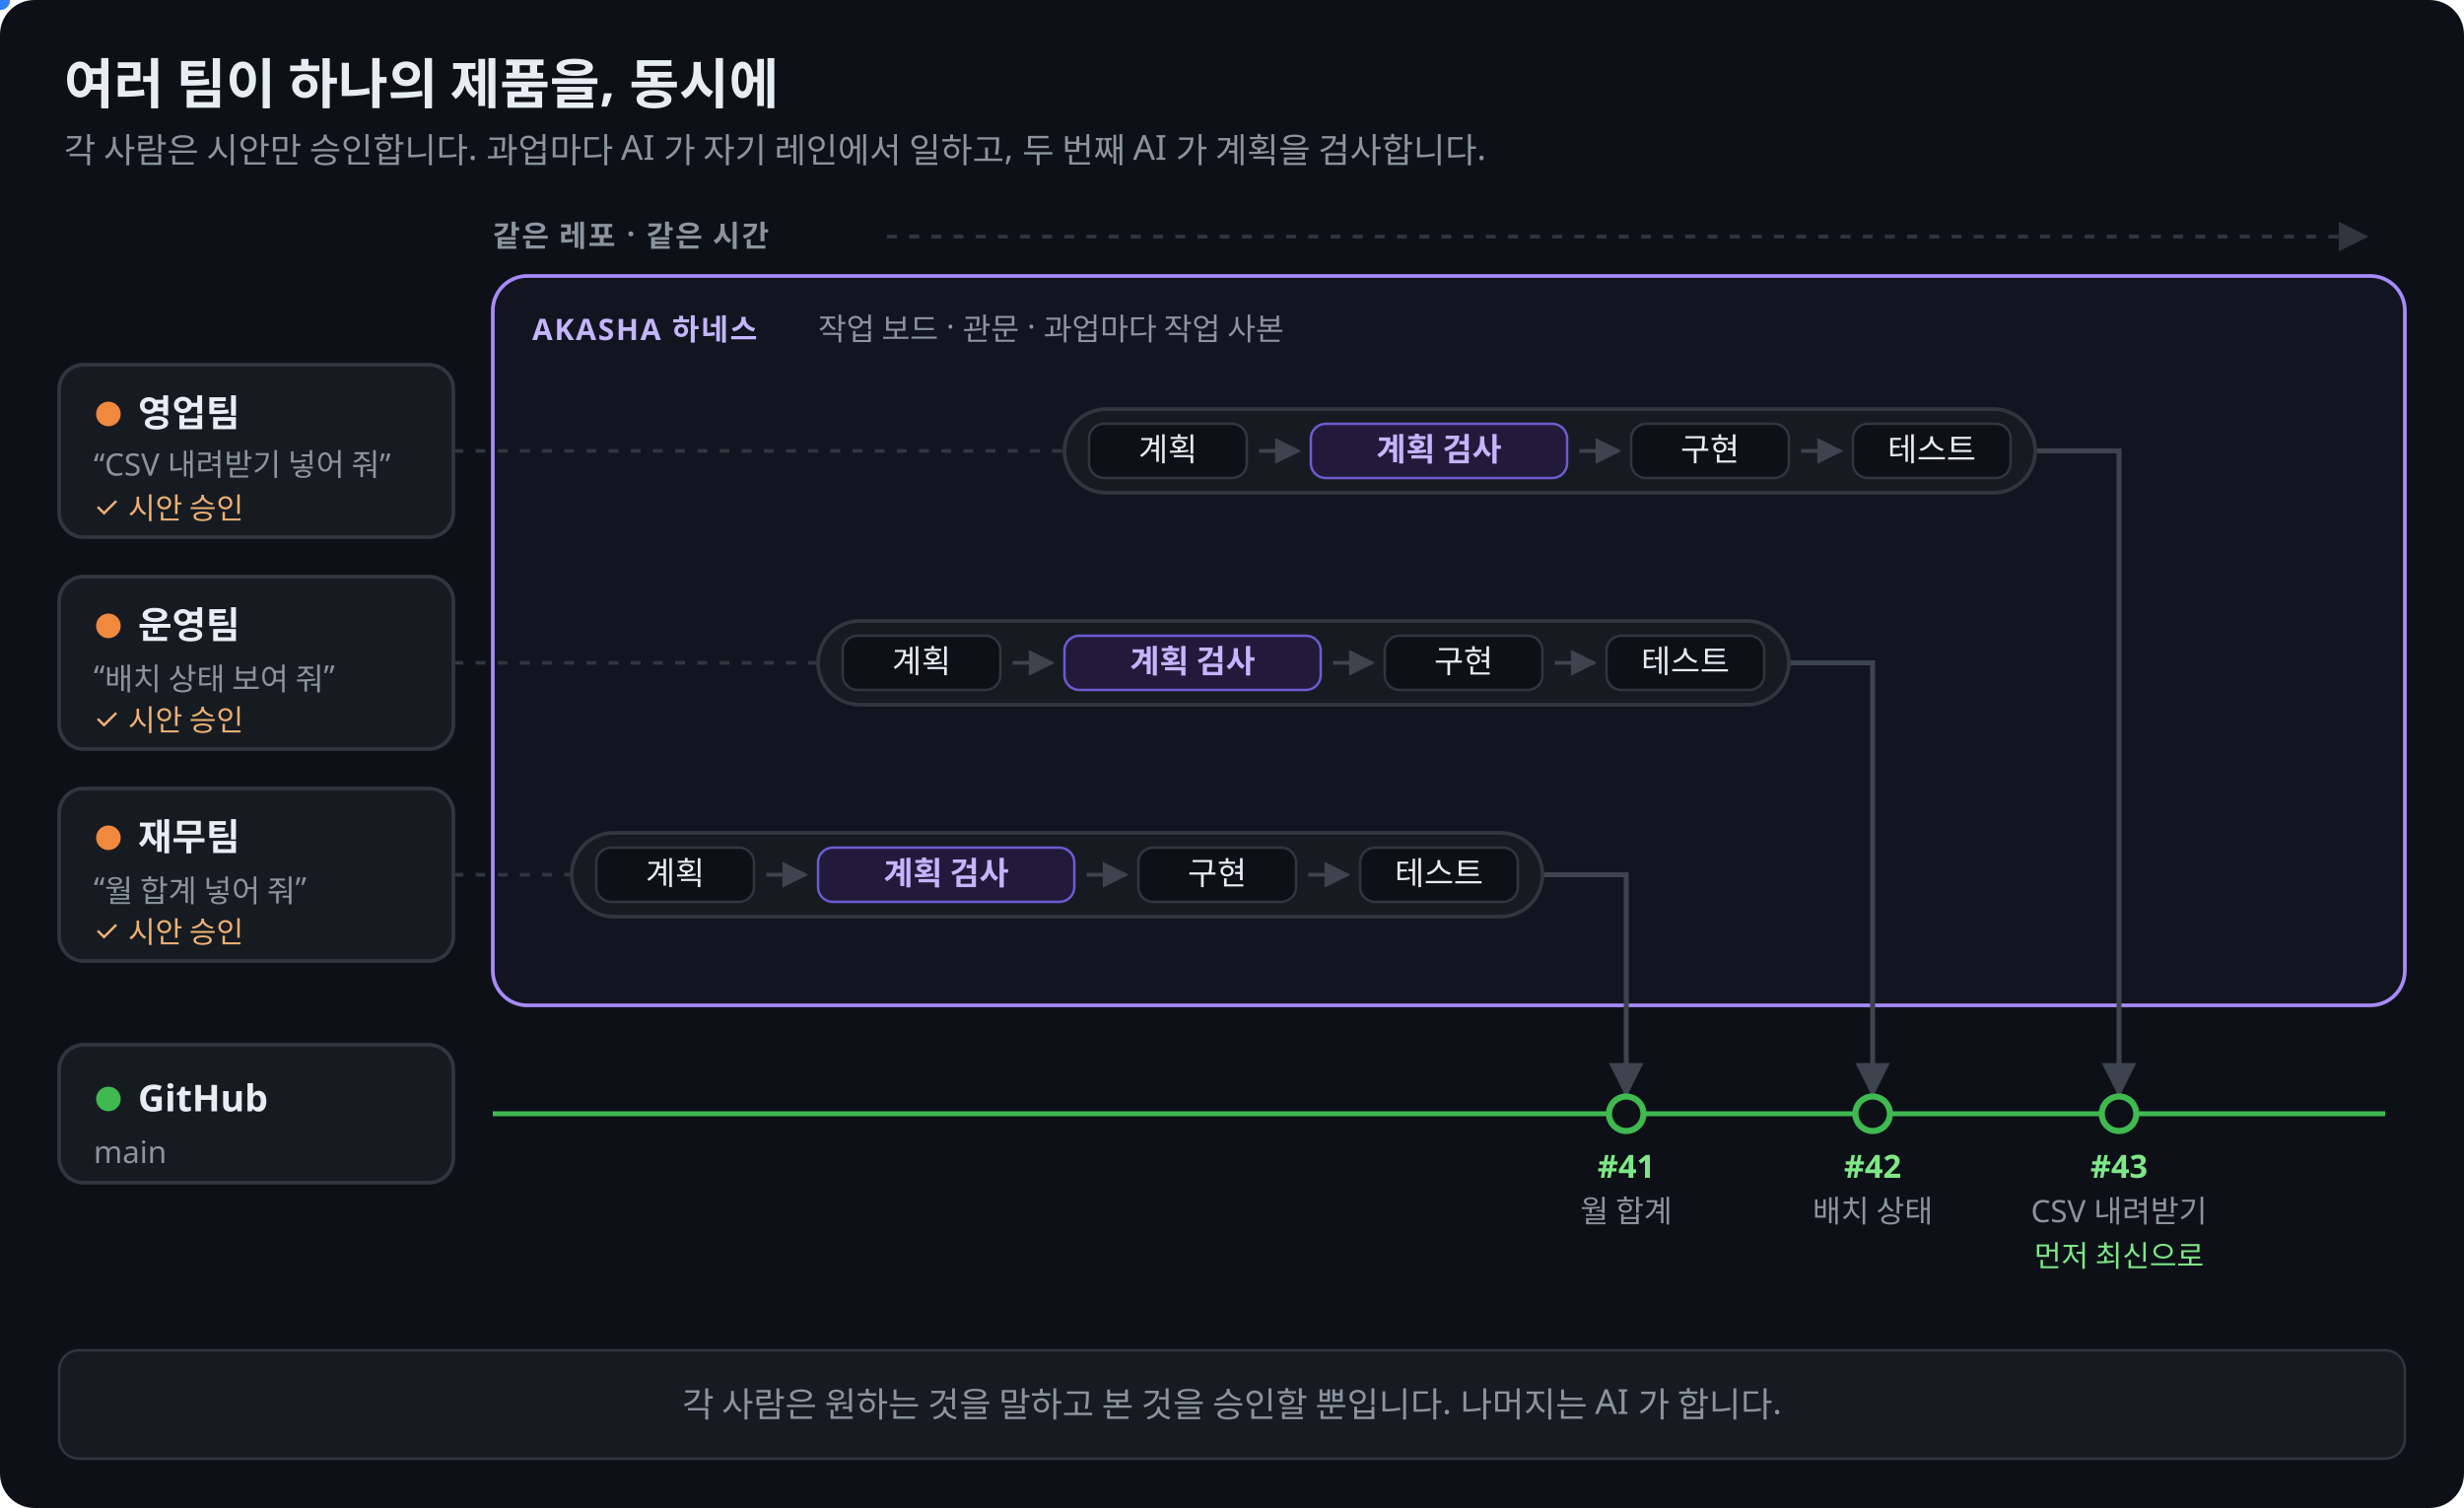
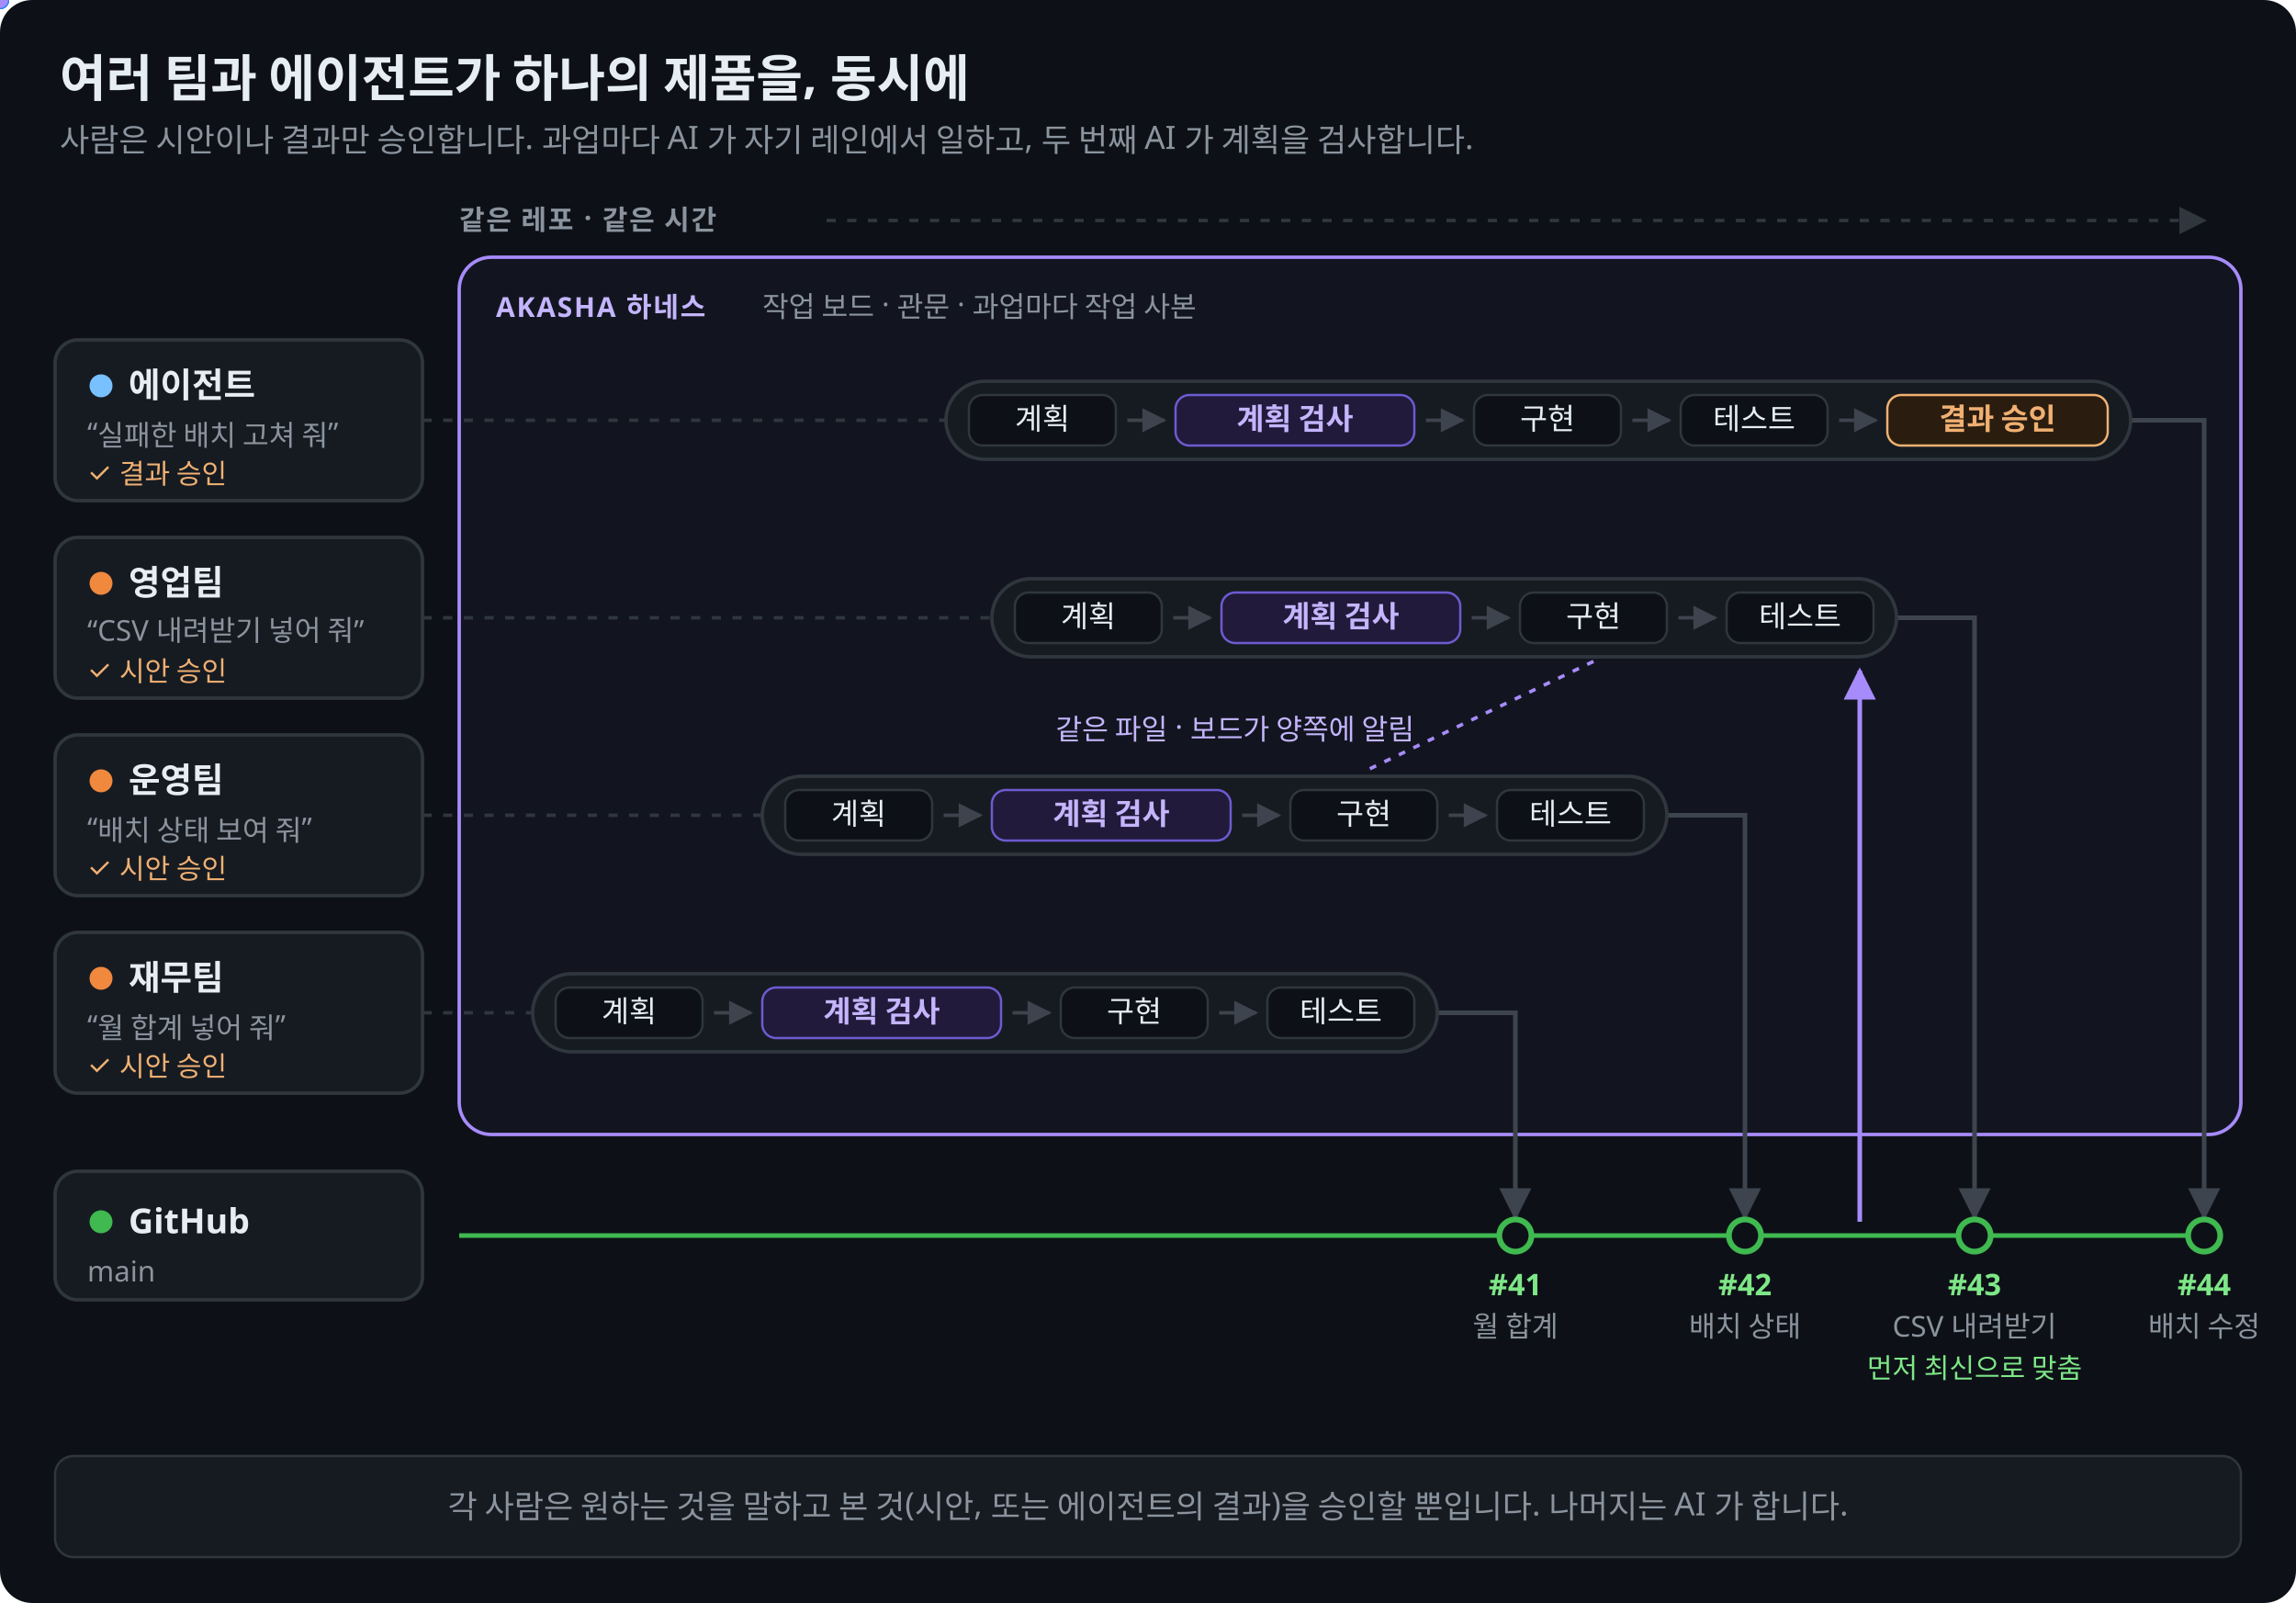
- <svg xmlns="http://www.w3.org/2000/svg" width="1000" height="612" viewBox="0 0 1000 612" role="img" aria-label="여러 팀이 동시에 요청합니다. 각 사람은 시안만 승인합니다. 과업마다 AI 가 계획하고, 두 번째 AI 가 계획을 검사하고, 구현과 테스트를 합니다. 모든 팀의 과업이 하나씩 하나의 제품으로 합쳐지고, 뒤 과업은 먼저 최신으로 맞춥니다.">
+ <svg xmlns="http://www.w3.org/2000/svg" width="1000" height="698" viewBox="0 0 1000 698" role="img" aria-label="여러 팀과 에이전트가 동시에 요청합니다. 각 사람은 시안만 승인하고, 에이전트에게 맡긴 사람은 머지 직전에 결과를 승인합니다. 과업마다 AI 가 계획하고, 두 번째 AI 가 계획을 검사하고, 구현과 테스트를 합니다. 같은 파일을 고치는 두 과업에는 보드가 양쪽에 알립니다. 모든 과업이 하나씩 하나의 제품으로 합쳐지고, 뒤 과업은 앞서 합쳐진 것을 먼저 받아 최신으로 맞춥니다.">
  <style>
text{font-family:-apple-system,BlinkMacSystemFont,"Segoe UI","Noto Sans","Malgun Gothic",Helvetica,Arial,sans-serif;fill:#e6edf3}
.title{font-size:22px;font-weight:700}
.sub{font-size:14px;fill:#8b949e}
.label{font-size:12px;font-weight:600;letter-spacing:.06em;fill:#8b949e}
.akasha{font-size:12px;font-weight:700;letter-spacing:.06em;fill:#c4b5fd}
.name{font-size:15px;font-weight:700}
.small{font-size:12.5px;fill:#8b949e}
- .msg{font-size:13px;paint-order:stroke;stroke:#0d1117;stroke-width:5px;stroke-linejoin:round}
- .row{font-size:13px;font-weight:600}
.how{font-size:12.5px;fill:#8b949e}
.gate{font-size:12.5px;fill:#c4b5fd}
.who{font-size:12px;fill:#f0b072}
.gh{font-size:12px;fill:#7ee787}
- .ai{font-size:13px;fill:#79c0ff}
.foot{font-size:14px;fill:#8b949e}
- .code{font-family:ui-monospace,SFMono-Regular,Consolas,"Liberation Mono",monospace}
.bar{font-size:13px}
.commit{font-size:13px;font-weight:700;fill:#7ee787}
.gatehead{font-size:13px;font-weight:600;fill:#c4b5fd}
+ .okhead{font-size:13px;font-weight:600;fill:#f0b072}
@media (prefers-reduced-motion:reduce){.dot{display:none}}
</style>
  <defs>
    <marker id="head" viewBox="0 0 10 10" refX="9" refY="5" markerWidth="7" markerHeight="7" orient="auto">
      <path d="M0,0 L10,5 L0,10 z" fill="#3d444d" />
    </marker>
    <marker id="time" viewBox="0 0 10 10" refX="9" refY="5" markerWidth="8" markerHeight="8" orient="auto">
      <path d="M0,0 L10,5 L0,10 z" fill="#30363d" />
    </marker>
    <marker id="stack" viewBox="0 0 10 10" refX="9" refY="5" markerWidth="7" markerHeight="7" orient="auto">
      <path d="M0,0 L10,5 L0,10 z" fill="#a78bfa" />
    </marker>
  </defs>
-   <rect width="1000" height="612" rx="14" fill="#0d1117" />
-   <text x="26" y="42" class="title">여러 팀이 하나의 제품을, 동시에</text>
-   <text x="26" y="66" class="sub">각 사람은 시안만 승인합니다. 과업마다 AI 가 자기 레인에서 일하고, 두 번째 AI 가 계획을 검사합니다.</text>
+   <rect width="1000" height="698" rx="14" fill="#0d1117" />
+   <text x="26" y="42" class="title">여러 팀과 에이전트가 하나의 제품을, 동시에</text>
+   <text x="26" y="66" class="sub">사람은 시안이나 결과만 승인합니다. 과업마다 AI 가 자기 레인에서 일하고, 두 번째 AI 가 계획을 검사합니다.</text>
  <text x="200" y="100" class="label">같은 레포 · 같은 시간</text>
  <path d="M360,96 L960,96" stroke="#30363d" stroke-width="1.5" stroke-dasharray="4 5" marker-end="url(#time)" />
-   <rect x="200" y="112" width="776" height="296" rx="14" fill="#a78bfa" fill-opacity=".04" stroke="#a78bfa" stroke-width="1.5" />
+   <rect x="200" y="112" width="776" height="382" rx="14" fill="#a78bfa" fill-opacity=".04" stroke="#a78bfa" stroke-width="1.5" />
  <text x="216" y="138" class="akasha">AKASHA 하네스</text>
  <text x="332" y="138" class="small">작업 보드 · 관문 · 과업마다 작업 사본</text>
-   <path d="M200,452 L968,452" stroke="#3fb950" stroke-width="2" />
-   <path d="M184,183 L432,183" stroke="#30363d" stroke-width="1.5" stroke-dasharray="4 5" />
-   <path d="M826,183 L860,183 L860,444" stroke="#3d444d" stroke-width="2" fill="none" marker-end="url(#head)" />
+   <path d="M200,538 L968,538" stroke="#3fb950" stroke-width="2" />
+   <path d="M184,183 L412,183" stroke="#30363d" stroke-width="1.5" stroke-dasharray="4 5" />
+   <path d="M928,183 L960,183 L960,530" stroke="#3d444d" stroke-width="2" fill="none" marker-end="url(#head)" />
  <circle r="4" fill="#2f81f7" class="dot">
-     <animateMotion dur="4s" begin="-0.0s" repeatCount="indefinite" path="M184,183 L860,183 L860,452" />
+     <animateMotion dur="4s" begin="-3.0s" repeatCount="indefinite" path="M184,183 L960,183 L960,538" />
  </circle>
-   <path d="M184,269 L332,269" stroke="#30363d" stroke-width="1.5" stroke-dasharray="4 5" />
-   <path d="M726,269 L760,269 L760,444" stroke="#3d444d" stroke-width="2" fill="none" marker-end="url(#head)" />
+   <path d="M184,269 L432,269" stroke="#30363d" stroke-width="1.5" stroke-dasharray="4 5" />
+   <path d="M826,269 L860,269 L860,530" stroke="#3d444d" stroke-width="2" fill="none" marker-end="url(#head)" />
  <circle r="4" fill="#2f81f7" class="dot">
-     <animateMotion dur="4s" begin="-1.3s" repeatCount="indefinite" path="M184,269 L760,269 L760,452" />
+     <animateMotion dur="4s" begin="-0.0s" repeatCount="indefinite" path="M184,269 L860,269 L860,538" />
  </circle>
-   <path d="M184,355 L232,355" stroke="#30363d" stroke-width="1.5" stroke-dasharray="4 5" />
-   <path d="M626,355 L660,355 L660,444" stroke="#3d444d" stroke-width="2" fill="none" marker-end="url(#head)" />
+   <path d="M184,355 L332,355" stroke="#30363d" stroke-width="1.5" stroke-dasharray="4 5" />
+   <path d="M726,355 L760,355 L760,530" stroke="#3d444d" stroke-width="2" fill="none" marker-end="url(#head)" />
  <circle r="4" fill="#2f81f7" class="dot">
-     <animateMotion dur="4s" begin="-2.6s" repeatCount="indefinite" path="M184,355 L660,355 L660,452" />
+     <animateMotion dur="4s" begin="-1.0s" repeatCount="indefinite" path="M184,355 L760,355 L760,538" />
+   </circle>
+   <path d="M184,441 L232,441" stroke="#30363d" stroke-width="1.5" stroke-dasharray="4 5" />
+   <path d="M626,441 L660,441 L660,530" stroke="#3d444d" stroke-width="2" fill="none" marker-end="url(#head)" />
+   <circle r="4" fill="#2f81f7" class="dot">
+     <animateMotion dur="4s" begin="-2.0s" repeatCount="indefinite" path="M184,441 L660,441 L660,538" />
  </circle>
  <rect x="24" y="148" width="160" height="70" rx="10" fill="#161b22" stroke="#30363d" stroke-width="1.5" />
-   <circle cx="44" cy="168" r="5" fill="#f0883e" />
-   <text x="56" y="173" class="name">영업팀</text>
-   <text x="38" y="193" class="small">“CSV 내려받기 넣어 줘”</text>
-   <text x="38" y="210" class="who">✓ 시안 승인</text>
-   <rect x="432" y="166" width="394" height="34" rx="17" fill="#161b22" stroke="#30363d" stroke-width="1.5" />
-   <rect x="442" y="172" width="64" height="22" rx="6" fill="#0d1117" stroke="#30363d" />
-   <text x="474.0" y="187" class="bar" text-anchor="middle">계획</text>
-   <path d="M511,183 L527,183" stroke="#3d444d" stroke-width="1.5" marker-end="url(#head)" />
-   <rect x="532" y="172" width="104" height="22" rx="6" fill="#211a3a" stroke="#6d5bd0" />
-   <text x="584.0" y="187" class="gatehead" text-anchor="middle">계획 검사</text>
-   <path d="M641,183 L657,183" stroke="#3d444d" stroke-width="1.5" marker-end="url(#head)" />
-   <rect x="662" y="172" width="64" height="22" rx="6" fill="#0d1117" stroke="#30363d" />
-   <text x="694.0" y="187" class="bar" text-anchor="middle">구현</text>
-   <path d="M731,183 L747,183" stroke="#3d444d" stroke-width="1.5" marker-end="url(#head)" />
-   <rect x="752" y="172" width="64" height="22" rx="6" fill="#0d1117" stroke="#30363d" />
-   <text x="784.0" y="187" class="bar" text-anchor="middle">테스트</text>
-   <circle cx="860" cy="452" r="7" fill="#0d1117" stroke="#3fb950" stroke-width="2.5" />
-   <text x="860" y="478" class="commit" text-anchor="middle">#43</text>
-   <text x="860" y="496" class="how" text-anchor="middle">CSV 내려받기</text>
+   <circle cx="44" cy="168" r="5" fill="#79c0ff" />
+   <text x="56" y="173" class="name">에이전트</text>
+   <text x="38" y="193" class="small">“실패한 배치 고쳐 줘”</text>
+   <text x="38" y="210" class="who">✓ 결과 승인</text>
+   <rect x="412" y="166" width="516" height="34" rx="17" fill="#161b22" stroke="#30363d" stroke-width="1.5" />
+   <rect x="422" y="172" width="64" height="22" rx="6" fill="#0d1117" stroke="#30363d" />
+   <text x="454.0" y="187" class="bar" text-anchor="middle">계획</text>
+   <path d="M491,183 L507,183" stroke="#3d444d" stroke-width="1.5" marker-end="url(#head)" />
+   <rect x="512" y="172" width="104" height="22" rx="6" fill="#211a3a" stroke="#6d5bd0" />
+   <text x="564.0" y="187" class="gatehead" text-anchor="middle">계획 검사</text>
+   <path d="M621,183 L637,183" stroke="#3d444d" stroke-width="1.5" marker-end="url(#head)" />
+   <rect x="642" y="172" width="64" height="22" rx="6" fill="#0d1117" stroke="#30363d" />
+   <text x="674.0" y="187" class="bar" text-anchor="middle">구현</text>
+   <path d="M711,183 L727,183" stroke="#3d444d" stroke-width="1.5" marker-end="url(#head)" />
+   <rect x="732" y="172" width="64" height="22" rx="6" fill="#0d1117" stroke="#30363d" />
+   <text x="764.0" y="187" class="bar" text-anchor="middle">테스트</text>
+   <path d="M801,183 L817,183" stroke="#3d444d" stroke-width="1.5" marker-end="url(#head)" />
+   <rect x="822" y="172" width="96" height="22" rx="6" fill="#2a1d0f" stroke="#f0b072" />
+   <text x="870.0" y="187" class="okhead" text-anchor="middle">결과 승인</text>
+   <circle cx="960" cy="538" r="7" fill="#0d1117" stroke="#3fb950" stroke-width="2.5" />
+   <text x="960" y="564" class="commit" text-anchor="middle">#44</text>
+   <text x="960" y="582" class="how" text-anchor="middle">배치 수정</text>
  <rect x="24" y="234" width="160" height="70" rx="10" fill="#161b22" stroke="#30363d" stroke-width="1.5" />
  <circle cx="44" cy="254" r="5" fill="#f0883e" />
-   <text x="56" y="259" class="name">운영팀</text>
-   <text x="38" y="279" class="small">“배치 상태 보여 줘”</text>
+   <text x="56" y="259" class="name">영업팀</text>
+   <text x="38" y="279" class="small">“CSV 내려받기 넣어 줘”</text>
  <text x="38" y="296" class="who">✓ 시안 승인</text>
-   <rect x="332" y="252" width="394" height="34" rx="17" fill="#161b22" stroke="#30363d" stroke-width="1.5" />
-   <rect x="342" y="258" width="64" height="22" rx="6" fill="#0d1117" stroke="#30363d" />
-   <text x="374.0" y="273" class="bar" text-anchor="middle">계획</text>
-   <path d="M411,269 L427,269" stroke="#3d444d" stroke-width="1.5" marker-end="url(#head)" />
-   <rect x="432" y="258" width="104" height="22" rx="6" fill="#211a3a" stroke="#6d5bd0" />
-   <text x="484.0" y="273" class="gatehead" text-anchor="middle">계획 검사</text>
-   <path d="M541,269 L557,269" stroke="#3d444d" stroke-width="1.5" marker-end="url(#head)" />
-   <rect x="562" y="258" width="64" height="22" rx="6" fill="#0d1117" stroke="#30363d" />
-   <text x="594.0" y="273" class="bar" text-anchor="middle">구현</text>
-   <path d="M631,269 L647,269" stroke="#3d444d" stroke-width="1.5" marker-end="url(#head)" />
-   <rect x="652" y="258" width="64" height="22" rx="6" fill="#0d1117" stroke="#30363d" />
-   <text x="684.0" y="273" class="bar" text-anchor="middle">테스트</text>
-   <circle cx="760" cy="452" r="7" fill="#0d1117" stroke="#3fb950" stroke-width="2.5" />
-   <text x="760" y="478" class="commit" text-anchor="middle">#42</text>
-   <text x="760" y="496" class="how" text-anchor="middle">배치 상태</text>
+   <rect x="432" y="252" width="394" height="34" rx="17" fill="#161b22" stroke="#30363d" stroke-width="1.5" />
+   <rect x="442" y="258" width="64" height="22" rx="6" fill="#0d1117" stroke="#30363d" />
+   <text x="474.0" y="273" class="bar" text-anchor="middle">계획</text>
+   <path d="M511,269 L527,269" stroke="#3d444d" stroke-width="1.5" marker-end="url(#head)" />
+   <rect x="532" y="258" width="104" height="22" rx="6" fill="#211a3a" stroke="#6d5bd0" />
+   <text x="584.0" y="273" class="gatehead" text-anchor="middle">계획 검사</text>
+   <path d="M641,269 L657,269" stroke="#3d444d" stroke-width="1.5" marker-end="url(#head)" />
+   <rect x="662" y="258" width="64" height="22" rx="6" fill="#0d1117" stroke="#30363d" />
+   <text x="694.0" y="273" class="bar" text-anchor="middle">구현</text>
+   <path d="M731,269 L747,269" stroke="#3d444d" stroke-width="1.5" marker-end="url(#head)" />
+   <rect x="752" y="258" width="64" height="22" rx="6" fill="#0d1117" stroke="#30363d" />
+   <text x="784.0" y="273" class="bar" text-anchor="middle">테스트</text>
+   <circle cx="860" cy="538" r="7" fill="#0d1117" stroke="#3fb950" stroke-width="2.5" />
+   <text x="860" y="564" class="commit" text-anchor="middle">#43</text>
+   <text x="860" y="582" class="how" text-anchor="middle">CSV 내려받기</text>
  <rect x="24" y="320" width="160" height="70" rx="10" fill="#161b22" stroke="#30363d" stroke-width="1.5" />
  <circle cx="44" cy="340" r="5" fill="#f0883e" />
-   <text x="56" y="345" class="name">재무팀</text>
-   <text x="38" y="365" class="small">“월 합계 넣어 줘”</text>
+   <text x="56" y="345" class="name">운영팀</text>
+   <text x="38" y="365" class="small">“배치 상태 보여 줘”</text>
  <text x="38" y="382" class="who">✓ 시안 승인</text>
-   <rect x="232" y="338" width="394" height="34" rx="17" fill="#161b22" stroke="#30363d" stroke-width="1.5" />
-   <rect x="242" y="344" width="64" height="22" rx="6" fill="#0d1117" stroke="#30363d" />
-   <text x="274.0" y="359" class="bar" text-anchor="middle">계획</text>
-   <path d="M311,355 L327,355" stroke="#3d444d" stroke-width="1.5" marker-end="url(#head)" />
-   <rect x="332" y="344" width="104" height="22" rx="6" fill="#211a3a" stroke="#6d5bd0" />
-   <text x="384.0" y="359" class="gatehead" text-anchor="middle">계획 검사</text>
-   <path d="M441,355 L457,355" stroke="#3d444d" stroke-width="1.5" marker-end="url(#head)" />
-   <rect x="462" y="344" width="64" height="22" rx="6" fill="#0d1117" stroke="#30363d" />
-   <text x="494.0" y="359" class="bar" text-anchor="middle">구현</text>
-   <path d="M531,355 L547,355" stroke="#3d444d" stroke-width="1.5" marker-end="url(#head)" />
-   <rect x="552" y="344" width="64" height="22" rx="6" fill="#0d1117" stroke="#30363d" />
-   <text x="584.0" y="359" class="bar" text-anchor="middle">테스트</text>
-   <circle cx="660" cy="452" r="7" fill="#0d1117" stroke="#3fb950" stroke-width="2.5" />
-   <text x="660" y="478" class="commit" text-anchor="middle">#41</text>
-   <text x="660" y="496" class="how" text-anchor="middle">월 합계</text>
-   <text x="860" y="514" class="gh" text-anchor="middle">먼저 최신으로</text>
-   <rect x="24" y="424" width="160" height="56" rx="10" fill="#161b22" stroke="#30363d" stroke-width="1.5" />
-   <circle cx="44" cy="446" r="5" fill="#3fb950" />
-   <text x="56" y="451" class="name">GitHub</text>
-   <text x="38" y="472" class="small">main</text>
-   <rect x="24" y="548" width="952" height="44" rx="8" fill="#161b22" stroke="#30363d" />
-   <text x="500" y="575" class="foot" text-anchor="middle">각 사람은 원하는 것을 말하고 본 것을 승인할 뿐입니다. 나머지는 AI 가 합니다.</text>
+   <rect x="332" y="338" width="394" height="34" rx="17" fill="#161b22" stroke="#30363d" stroke-width="1.5" />
+   <rect x="342" y="344" width="64" height="22" rx="6" fill="#0d1117" stroke="#30363d" />
+   <text x="374.0" y="359" class="bar" text-anchor="middle">계획</text>
+   <path d="M411,355 L427,355" stroke="#3d444d" stroke-width="1.5" marker-end="url(#head)" />
+   <rect x="432" y="344" width="104" height="22" rx="6" fill="#211a3a" stroke="#6d5bd0" />
+   <text x="484.0" y="359" class="gatehead" text-anchor="middle">계획 검사</text>
+   <path d="M541,355 L557,355" stroke="#3d444d" stroke-width="1.5" marker-end="url(#head)" />
+   <rect x="562" y="344" width="64" height="22" rx="6" fill="#0d1117" stroke="#30363d" />
+   <text x="594.0" y="359" class="bar" text-anchor="middle">구현</text>
+   <path d="M631,355 L647,355" stroke="#3d444d" stroke-width="1.5" marker-end="url(#head)" />
+   <rect x="652" y="344" width="64" height="22" rx="6" fill="#0d1117" stroke="#30363d" />
+   <text x="684.0" y="359" class="bar" text-anchor="middle">테스트</text>
+   <circle cx="760" cy="538" r="7" fill="#0d1117" stroke="#3fb950" stroke-width="2.5" />
+   <text x="760" y="564" class="commit" text-anchor="middle">#42</text>
+   <text x="760" y="582" class="how" text-anchor="middle">배치 상태</text>
+   <path d="M694,288 L594,336" stroke="#a78bfa" stroke-width="1.5" stroke-dasharray="3 4" />
+   <text x="616" y="322" class="gate" text-anchor="end">같은 파일 · 보드가 양쪽에 알림</text>
+   <rect x="24" y="406" width="160" height="70" rx="10" fill="#161b22" stroke="#30363d" stroke-width="1.5" />
+   <circle cx="44" cy="426" r="5" fill="#f0883e" />
+   <text x="56" y="431" class="name">재무팀</text>
+   <text x="38" y="451" class="small">“월 합계 넣어 줘”</text>
+   <text x="38" y="468" class="who">✓ 시안 승인</text>
+   <rect x="232" y="424" width="394" height="34" rx="17" fill="#161b22" stroke="#30363d" stroke-width="1.5" />
+   <rect x="242" y="430" width="64" height="22" rx="6" fill="#0d1117" stroke="#30363d" />
+   <text x="274.0" y="445" class="bar" text-anchor="middle">계획</text>
+   <path d="M311,441 L327,441" stroke="#3d444d" stroke-width="1.5" marker-end="url(#head)" />
+   <rect x="332" y="430" width="104" height="22" rx="6" fill="#211a3a" stroke="#6d5bd0" />
+   <text x="384.0" y="445" class="gatehead" text-anchor="middle">계획 검사</text>
+   <path d="M441,441 L457,441" stroke="#3d444d" stroke-width="1.5" marker-end="url(#head)" />
+   <rect x="462" y="430" width="64" height="22" rx="6" fill="#0d1117" stroke="#30363d" />
+   <text x="494.0" y="445" class="bar" text-anchor="middle">구현</text>
+   <path d="M531,441 L547,441" stroke="#3d444d" stroke-width="1.5" marker-end="url(#head)" />
+   <rect x="552" y="430" width="64" height="22" rx="6" fill="#0d1117" stroke="#30363d" />
+   <text x="584.0" y="445" class="bar" text-anchor="middle">테스트</text>
+   <circle cx="660" cy="538" r="7" fill="#0d1117" stroke="#3fb950" stroke-width="2.5" />
+   <text x="660" y="564" class="commit" text-anchor="middle">#41</text>
+   <text x="660" y="582" class="how" text-anchor="middle">월 합계</text>
+   <path d="M810,532 L810,292" stroke="#a78bfa" stroke-width="2" fill="none" marker-end="url(#stack)" />
+   <circle r="3.5" fill="#a78bfa" class="dot">
+     <animateMotion dur="4s" begin="-0.5s" repeatCount="indefinite" path="M810,538 L810,290" />
+   </circle>
+   <text x="860" y="600" class="gh" text-anchor="middle">먼저 최신으로 맞춤</text>
+   <rect x="24" y="510" width="160" height="56" rx="10" fill="#161b22" stroke="#30363d" stroke-width="1.5" />
+   <circle cx="44" cy="532" r="5" fill="#3fb950" />
+   <text x="56" y="537" class="name">GitHub</text>
+   <text x="38" y="558" class="small">main</text>
+   <rect x="24" y="634" width="952" height="44" rx="8" fill="#161b22" stroke="#30363d" />
+   <text x="500" y="661" class="foot" text-anchor="middle">각 사람은 원하는 것을 말하고 본 것(시안, 또는 에이전트의 결과)을 승인할 뿐입니다. 나머지는 AI 가 합니다.</text>
</svg>
